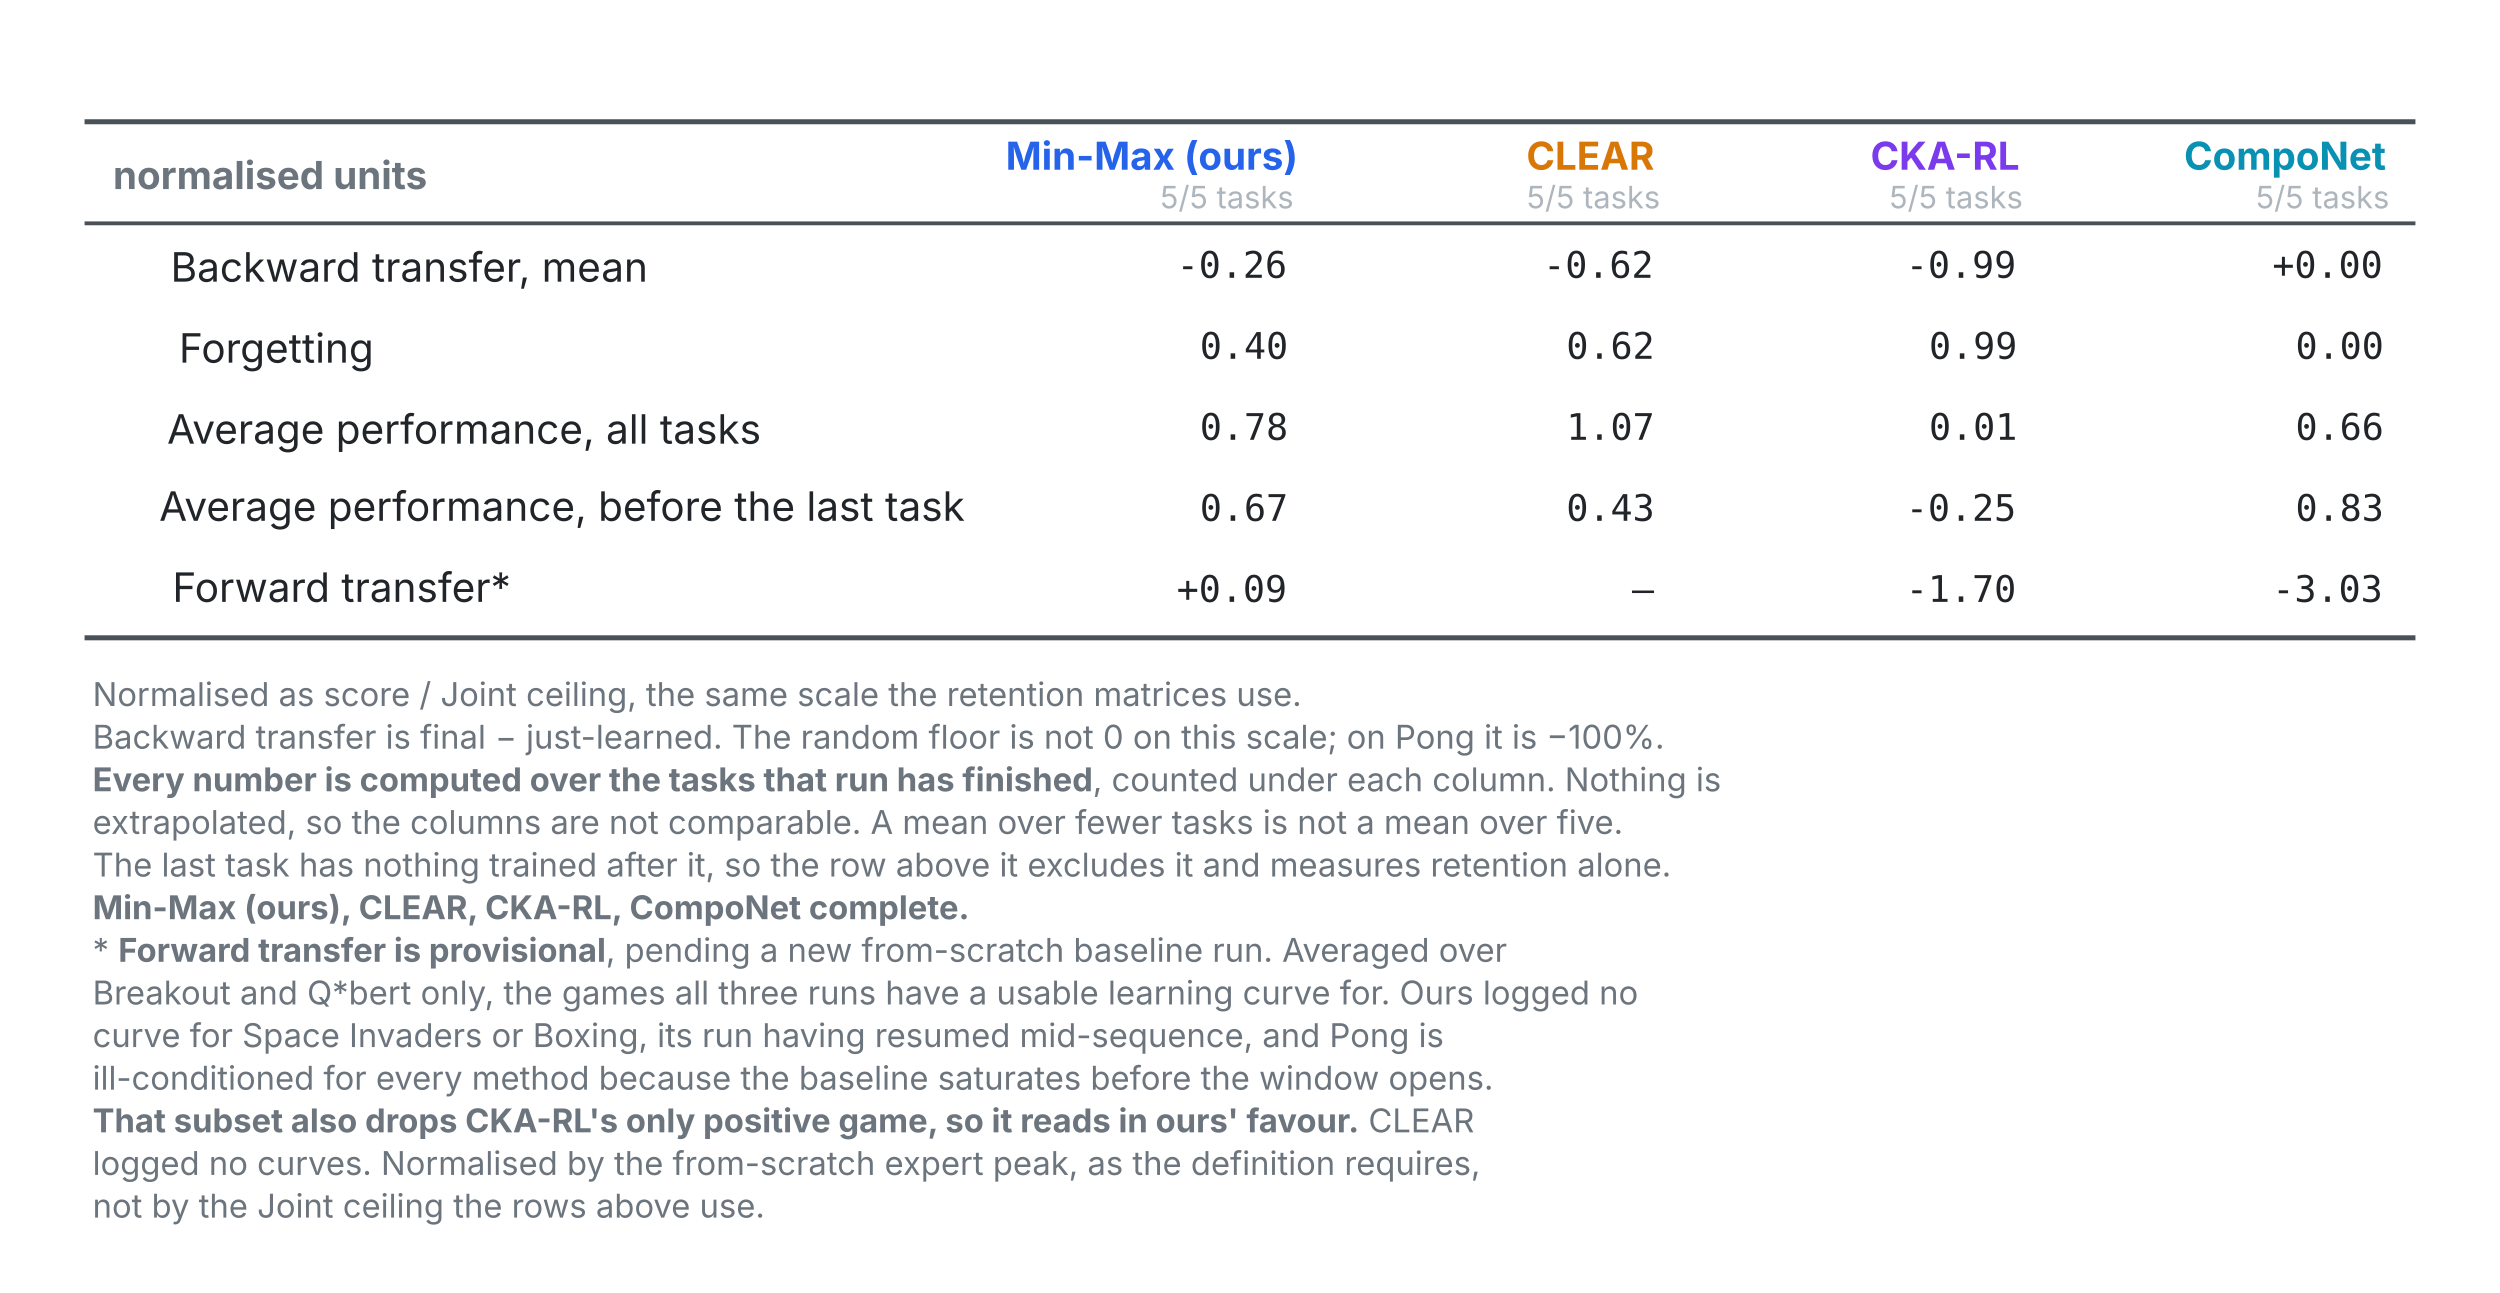
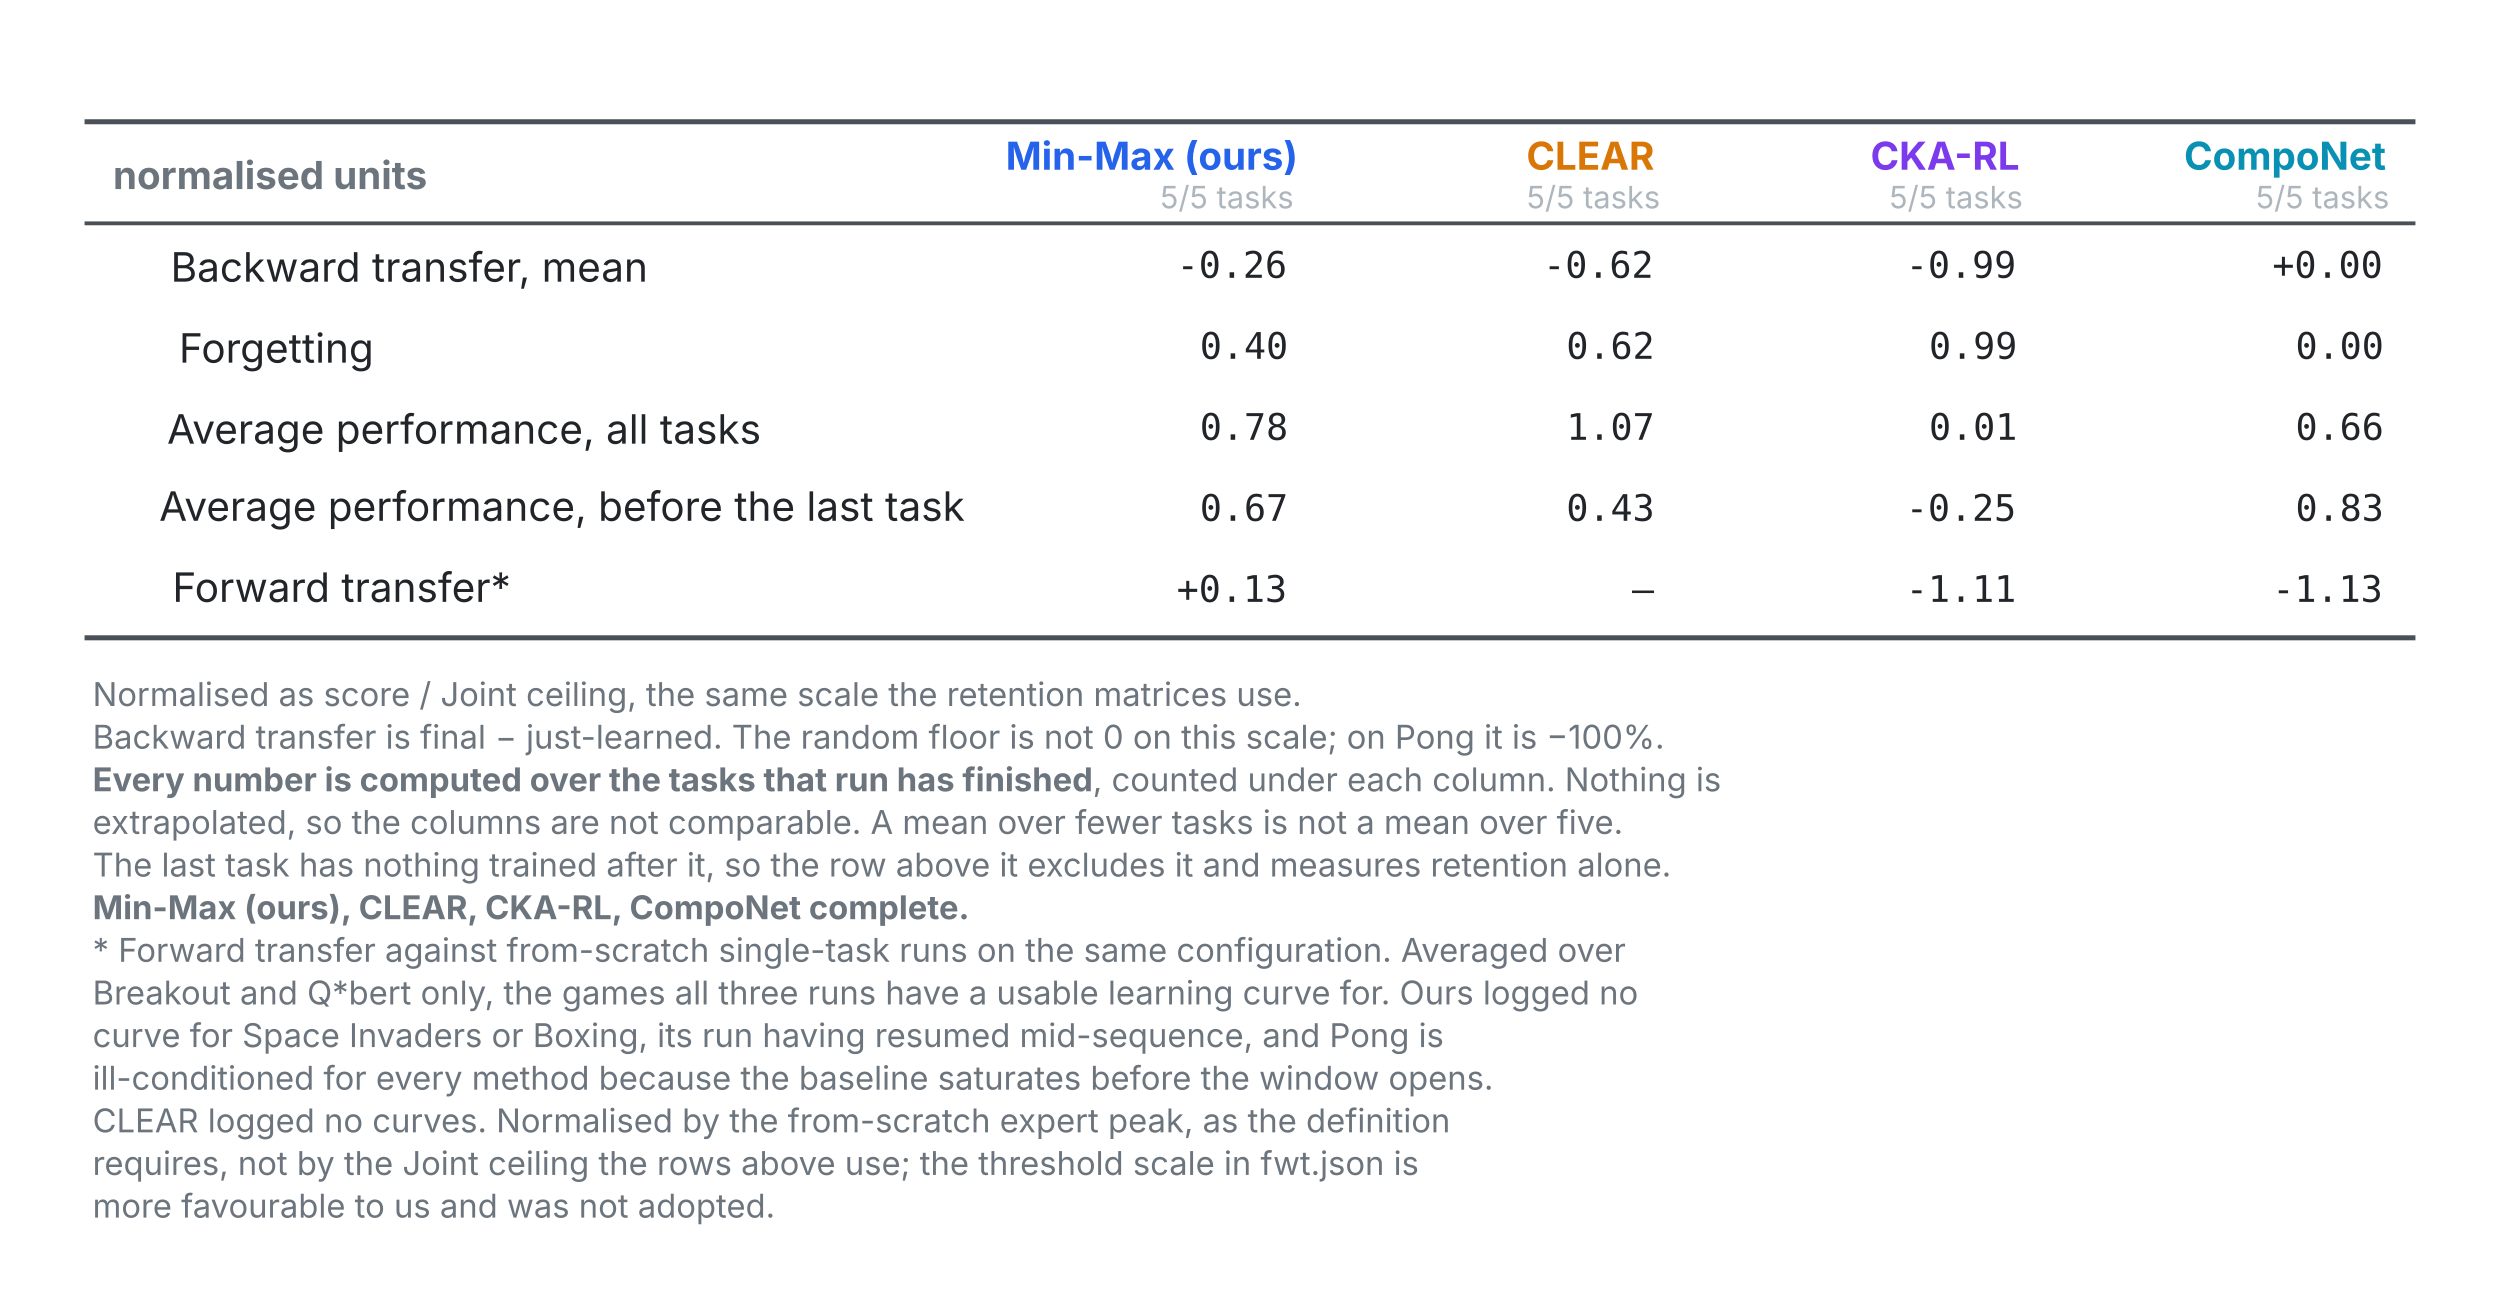
<svg xmlns="http://www.w3.org/2000/svg" class="main-svg" width="648" height="335" style="" viewBox="0 0 648 335">
  <rect x="0" y="0" width="648" height="335" style="fill: rgb(255, 255, 255); fill-opacity: 1;" />
-   <defs id="defs-a5ed9b">
+   <defs id="defs-9890bd">
    <g class="clips">
-       <clipPath id="clipa5ed9bxyplot" class="plotclip">
+       <clipPath id="clip9890bdxyplot" class="plotclip">
        <rect width="616" height="311" />
      </clipPath>
-       <clipPath class="axesclip" id="clipa5ed9bx">
+       <clipPath class="axesclip" id="clip9890bdx">
        <rect x="16" y="0" width="616" height="335" />
      </clipPath>
-       <clipPath class="axesclip" id="clipa5ed9by">
+       <clipPath class="axesclip" id="clip9890bdy">
        <rect x="0" y="14" width="648" height="311" />
      </clipPath>
-       <clipPath class="axesclip" id="clipa5ed9bxy">
+       <clipPath class="axesclip" id="clip9890bdxy">
        <rect x="16" y="14" width="616" height="311" />
      </clipPath>
    </g>
    <g class="gradients" />
    <g class="patterns" />
  </defs>
  <g class="bglayer" />
  <g class="layer-below">
    <g class="imagelayer" />
    <g class="shapelayer" />
  </g>
  <g class="cartesianlayer">
    <g class="subplot xy">
      <g class="layer-subplot">
        <g class="shapelayer" />
        <g class="imagelayer" />
      </g>
      <g class="minor-gridlayer">
        <g class="x" />
        <g class="y" />
      </g>
      <g class="gridlayer">
        <g class="x" />
        <g class="y" />
      </g>
      <g class="zerolinelayer" />
      <g class="layer-between">
        <g class="shapelayer" />
        <g class="imagelayer" />
      </g>
      <path class="xlines-below" />
      <path class="ylines-below" />
      <g class="overlines-below" />
      <g class="xaxislayer-below" />
      <g class="yaxislayer-below" />
      <g class="overaxes-below" />
      <g class="overplot">
-         <g class="xy" transform="translate(16,14)" clip-path="url(#clipa5ed9bxyplot)">
+         <g class="xy" transform="translate(16,14)" clip-path="url(#clip9890bdxyplot)">
          <g class="scatterlayer mlayer">
-             <g class="trace scatter trace10eb70" style="stroke-miterlimit: 2; opacity: 1;">
+             <g class="trace scatter trace9f52de" style="stroke-miterlimit: 2; opacity: 1;">
              <g class="fills" />
              <g class="errorbars" />
              <g class="lines" />
              <g class="points" />
              <g class="text" />
            </g>
          </g>
        </g>
      </g>
      <g class="zerolinelayer-above" />
      <path class="xlines-above crisp" d="M0,0" style="fill: none;" />
      <path class="ylines-above crisp" d="M0,0" style="fill: none;" />
      <g class="overlines-above" />
      <g class="xaxislayer-above" />
      <g class="yaxislayer-above" />
      <g class="overaxes-above" />
    </g>
  </g>
  <g class="polarlayer" />
  <g class="smithlayer" />
  <g class="ternarylayer" />
  <g class="geolayer" />
  <g class="funnelarealayer" />
  <g class="pielayer" />
  <g class="iciclelayer" />
  <g class="treemaplayer" />
  <g class="sunburstlayer" />
  <g class="glimages" />
-   <defs id="topdefs-a5ed9b">
+   <defs id="topdefs-9890bd">
    <g class="clips" />
  </defs>
  <g class="layer-above">
    <g class="imagelayer" />
    <g class="shapelayer">
-       <g class="shape-group" data-index="0" clip-path="url(#clipa5ed9bxy)">
+       <g class="shape-group" data-index="0" clip-path="url(#clip9890bdxy)">
        <path data-index="0" fill-rule="evenodd" d="M21.92,31.56L626.08,31.56" style="opacity: 1; stroke: rgb(73, 80, 87); stroke-opacity: 1; fill: rgb(0, 0, 0); fill-opacity: 0; stroke-width: 1.3px;" />
      </g>
-       <g class="shape-group" data-index="1" clip-path="url(#clipa5ed9bxy)">
+       <g class="shape-group" data-index="1" clip-path="url(#clip9890bdxy)">
        <path data-index="1" fill-rule="evenodd" d="M21.92,57.89L626.08,57.89" style="opacity: 1; stroke: rgb(73, 80, 87); stroke-opacity: 1; fill: rgb(0, 0, 0); fill-opacity: 0; stroke-width: 1px;" />
      </g>
-       <g class="shape-group" data-index="2" clip-path="url(#clipa5ed9bxy)">
+       <g class="shape-group" data-index="2" clip-path="url(#clip9890bdxy)">
        <path data-index="2" fill-rule="evenodd" d="M21.92,165.32L626.08,165.32" style="opacity: 1; stroke: rgb(73, 80, 87); stroke-opacity: 1; fill: rgb(0, 0, 0); fill-opacity: 0; stroke-width: 1.3px;" />
      </g>
    </g>
  </g>
  <g class="infolayer">
    <g class="g-gtitle" />
    <g class="annotation" data-index="0" style="opacity: 1;">
      <g class="annotation-text-g" transform="rotate(0,298.35,39.92)">
        <g class="cursor-pointer" transform="translate(261,32)">
          <rect class="bg" x="0.5" y="0.5" width="74" height="15" style="stroke-width: 1px; stroke: rgb(0, 0, 0); stroke-opacity: 0; fill: rgb(0, 0, 0); fill-opacity: 0;" />
          <text class="annotation-text" text-anchor="middle" x="37.555" y="12" style="font-family: Inter, Helvetica, Arial, sans-serif; font-size: 10px; fill: rgb(37, 99, 235); fill-opacity: 1; white-space: pre;">
            <tspan style="font-weight:bold">Min-Max (ours)</tspan>
          </text>
        </g>
      </g>
    </g>
    <g class="annotation" data-index="1" style="opacity: 1;">
      <g class="annotation-text-g" transform="rotate(0,317.85,51.62)">
        <g class="cursor-pointer" transform="translate(300,45)">
          <rect class="bg" x="0.5" y="0.5" width="35" height="12" style="stroke-width: 1px; stroke: rgb(0, 0, 0); stroke-opacity: 0; fill: rgb(0, 0, 0); fill-opacity: 0;" />
          <text class="annotation-text" text-anchor="middle" x="18.008" y="9" style="font-family: Inter, Helvetica, Arial, sans-serif; font-size: 8px; fill: rgb(173, 181, 189); fill-opacity: 1; white-space: pre;">5/5 tasks</text>
        </g>
      </g>
    </g>
    <g class="annotation" data-index="2" style="opacity: 1;">
      <g class="annotation-text-g" transform="rotate(0,411.62,39.92)">
        <g class="cursor-pointer" transform="translate(393,32)">
          <rect class="bg" x="0.5" y="0.5" width="37" height="15" style="stroke-width: 1px; stroke: rgb(0, 0, 0); stroke-opacity: 0; fill: rgb(0, 0, 0); fill-opacity: 0;" />
          <text class="annotation-text" text-anchor="middle" x="19.227" y="12" style="font-family: Inter, Helvetica, Arial, sans-serif; font-size: 10px; fill: rgb(217, 119, 6); fill-opacity: 1; white-space: pre;">
            <tspan style="font-weight:bold">CLEAR</tspan>
          </text>
        </g>
      </g>
    </g>
    <g class="annotation" data-index="3" style="opacity: 1;">
      <g class="annotation-text-g" transform="rotate(0,412.62,51.62)">
        <g class="cursor-pointer" transform="translate(395,45)">
          <rect class="bg" x="0.5" y="0.5" width="35" height="12" style="stroke-width: 1px; stroke: rgb(0, 0, 0); stroke-opacity: 0; fill: rgb(0, 0, 0); fill-opacity: 0;" />
          <text class="annotation-text" text-anchor="middle" x="18.008" y="9" style="font-family: Inter, Helvetica, Arial, sans-serif; font-size: 8px; fill: rgb(173, 181, 189); fill-opacity: 1; white-space: pre;">5/5 tasks</text>
        </g>
      </g>
    </g>
    <g class="annotation" data-index="4" style="opacity: 1;">
      <g class="annotation-text-g" transform="rotate(0,504.38,39.92)">
        <g class="cursor-pointer" transform="translate(483,32)">
          <rect class="bg" x="0.5" y="0.5" width="41" height="15" style="stroke-width: 1px; stroke: rgb(0, 0, 0); stroke-opacity: 0; fill: rgb(0, 0, 0); fill-opacity: 0;" />
          <text class="annotation-text" text-anchor="middle" x="21.164" y="12" style="font-family: Inter, Helvetica, Arial, sans-serif; font-size: 10px; fill: rgb(124, 58, 237); fill-opacity: 1; white-space: pre;">
            <tspan style="font-weight:bold">CKA-RL</tspan>
          </text>
        </g>
      </g>
    </g>
    <g class="annotation" data-index="5" style="opacity: 1;">
      <g class="annotation-text-g" transform="rotate(0,507.38,51.62)">
        <g class="cursor-pointer" transform="translate(489,45)">
          <rect class="bg" x="0.5" y="0.5" width="35" height="12" style="stroke-width: 1px; stroke: rgb(0, 0, 0); stroke-opacity: 0; fill: rgb(0, 0, 0); fill-opacity: 0;" />
          <text class="annotation-text" text-anchor="middle" x="18.008" y="9" style="font-family: Inter, Helvetica, Arial, sans-serif; font-size: 8px; fill: rgb(173, 181, 189); fill-opacity: 1; white-space: pre;">5/5 tasks</text>
        </g>
      </g>
    </g>
    <g class="annotation" data-index="6" style="opacity: 1;">
      <g class="annotation-text-g" transform="rotate(0,592.65,39.92)">
        <g class="cursor-pointer" transform="translate(565,32)">
          <rect class="bg" x="0.5" y="0.5" width="54" height="15" style="stroke-width: 1px; stroke: rgb(0, 0, 0); stroke-opacity: 0; fill: rgb(0, 0, 0); fill-opacity: 0;" />
          <text class="annotation-text" text-anchor="middle" x="27.281" y="12" style="font-family: Inter, Helvetica, Arial, sans-serif; font-size: 10px; fill: rgb(8, 145, 178); fill-opacity: 1; white-space: pre;">
            <tspan style="font-weight:bold">CompoNet</tspan>
          </text>
        </g>
      </g>
    </g>
    <g class="annotation" data-index="7" style="opacity: 1;">
      <g class="annotation-text-g" transform="rotate(0,602.15,51.62)">
        <g class="cursor-pointer" transform="translate(584,45)">
          <rect class="bg" x="0.5" y="0.5" width="35" height="12" style="stroke-width: 1px; stroke: rgb(0, 0, 0); stroke-opacity: 0; fill: rgb(0, 0, 0); fill-opacity: 0;" />
          <text class="annotation-text" text-anchor="middle" x="18.008" y="9" style="font-family: Inter, Helvetica, Arial, sans-serif; font-size: 8px; fill: rgb(173, 181, 189); fill-opacity: 1; white-space: pre;">5/5 tasks</text>
        </g>
      </g>
    </g>
    <g class="annotation" data-index="8" style="opacity: 1;">
      <g class="annotation-text-g" transform="rotate(0,69.85,45.35)">
        <g class="cursor-pointer" transform="translate(28,37)">
          <rect class="bg" x="0.5" y="0.5" width="83" height="15" style="stroke-width: 1px; stroke: rgb(0, 0, 0); stroke-opacity: 0; fill: rgb(0, 0, 0); fill-opacity: 0;" />
          <text class="annotation-text" text-anchor="middle" x="42.008" y="12" style="font-family: Inter, Helvetica, Arial, sans-serif; font-size: 10px; fill: rgb(108, 117, 125); fill-opacity: 1; white-space: pre;">
            <tspan style="font-weight:bold">normalised units</tspan>
          </text>
        </g>
      </g>
    </g>
    <g class="annotation" data-index="9" style="opacity: 1;">
      <g class="annotation-text-g" transform="rotate(0,105.62,68.76)">
        <g class="cursor-pointer" transform="translate(46,61)">
          <rect class="bg" x="0.5" y="0.5" width="119" height="15" style="stroke-width: 1px; stroke: rgb(0, 0, 0); stroke-opacity: 0; fill: rgb(0, 0, 0); fill-opacity: 0;" />
          <text class="annotation-text" text-anchor="middle" x="60.078" y="12" style="font-family: Inter, Helvetica, Arial, sans-serif; font-size: 10.5px; fill: rgb(33, 37, 41); fill-opacity: 1; white-space: pre;">Backward transfer, mean</text>
        </g>
      </g>
    </g>
    <g class="annotation" data-index="10" style="opacity: 1;">
      <g class="annotation-text-g" transform="rotate(0,319.35,68.76)">
        <g class="cursor-pointer" transform="translate(303,61)">
          <rect class="bg" x="0.5" y="0.5" width="32" height="14" style="stroke-width: 1px; stroke: rgb(0, 0, 0); stroke-opacity: 0; fill: rgb(0, 0, 0); fill-opacity: 0;" />
          <text class="annotation-text" text-anchor="middle" x="16.305" y="11" style="font-family: 'JetBrains Mono', Menlo, Consolas, monospace; font-size: 9.5px; fill: rgb(33, 37, 41); fill-opacity: 1; white-space: pre;">-0.26</text>
        </g>
      </g>
    </g>
    <g class="annotation" data-index="11" style="opacity: 1;">
      <g class="annotation-text-g" transform="rotate(0,414.12,68.76)">
        <g class="cursor-pointer" transform="translate(398,61)">
          <rect class="bg" x="0.5" y="0.5" width="32" height="14" style="stroke-width: 1px; stroke: rgb(0, 0, 0); stroke-opacity: 0; fill: rgb(0, 0, 0); fill-opacity: 0;" />
          <text class="annotation-text" text-anchor="middle" x="16.305" y="11" style="font-family: 'JetBrains Mono', Menlo, Consolas, monospace; font-size: 9.5px; fill: rgb(33, 37, 41); fill-opacity: 1; white-space: pre;">-0.62</text>
        </g>
      </g>
    </g>
    <g class="annotation" data-index="12" style="opacity: 1;">
      <g class="annotation-text-g" transform="rotate(0,508.88,68.76)">
        <g class="cursor-pointer" transform="translate(492,61)">
          <rect class="bg" x="0.5" y="0.5" width="32" height="14" style="stroke-width: 1px; stroke: rgb(0, 0, 0); stroke-opacity: 0; fill: rgb(0, 0, 0); fill-opacity: 0;" />
          <text class="annotation-text" text-anchor="middle" x="16.305" y="11" style="font-family: 'JetBrains Mono', Menlo, Consolas, monospace; font-size: 9.5px; fill: rgb(33, 37, 41); fill-opacity: 1; white-space: pre;">-0.99</text>
        </g>
      </g>
    </g>
    <g class="annotation" data-index="13" style="opacity: 1;">
      <g class="annotation-text-g" transform="rotate(0,603.65,68.76)">
        <g class="cursor-pointer" transform="translate(587,61)">
          <rect class="bg" x="0.5" y="0.5" width="32" height="14" style="stroke-width: 1px; stroke: rgb(0, 0, 0); stroke-opacity: 0; fill: rgb(0, 0, 0); fill-opacity: 0;" />
          <text class="annotation-text" text-anchor="middle" x="16.305" y="11" style="font-family: 'JetBrains Mono', Menlo, Consolas, monospace; font-size: 9.5px; fill: rgb(33, 37, 41); fill-opacity: 1; white-space: pre;">+0.00</text>
        </g>
      </g>
    </g>
    <g class="annotation" data-index="14" style="opacity: 1;">
      <g class="annotation-text-g" transform="rotate(0,71.12,89.66)">
        <g class="cursor-pointer" transform="translate(46,82)">
          <rect class="bg" x="0.5" y="0.5" width="50" height="15" style="stroke-width: 1px; stroke: rgb(0, 0, 0); stroke-opacity: 0; fill: rgb(0, 0, 0); fill-opacity: 0;" />
          <text class="annotation-text" text-anchor="middle" x="25.641" y="12" style="font-family: Inter, Helvetica, Arial, sans-serif; font-size: 10.5px; fill: rgb(33, 37, 41); fill-opacity: 1; white-space: pre;">Forgetting</text>
        </g>
      </g>
    </g>
    <g class="annotation" data-index="15" style="opacity: 1;">
      <g class="annotation-text-g" transform="rotate(0,322.35,89.66)">
        <g class="cursor-pointer" transform="translate(309,82)">
          <rect class="bg" x="0.5" y="0.5" width="26" height="14" style="stroke-width: 1px; stroke: rgb(0, 0, 0); stroke-opacity: 0; fill: rgb(0, 0, 0); fill-opacity: 0;" />
          <text class="annotation-text" text-anchor="middle" x="13.445" y="11" style="font-family: 'JetBrains Mono', Menlo, Consolas, monospace; font-size: 9.5px; fill: rgb(33, 37, 41); fill-opacity: 1; white-space: pre;">0.40</text>
        </g>
      </g>
    </g>
    <g class="annotation" data-index="16" style="opacity: 1;">
      <g class="annotation-text-g" transform="rotate(0,417.12,89.66)">
        <g class="cursor-pointer" transform="translate(404,82)">
          <rect class="bg" x="0.5" y="0.5" width="26" height="14" style="stroke-width: 1px; stroke: rgb(0, 0, 0); stroke-opacity: 0; fill: rgb(0, 0, 0); fill-opacity: 0;" />
          <text class="annotation-text" text-anchor="middle" x="13.445" y="11" style="font-family: 'JetBrains Mono', Menlo, Consolas, monospace; font-size: 9.5px; fill: rgb(33, 37, 41); fill-opacity: 1; white-space: pre;">0.62</text>
        </g>
      </g>
    </g>
    <g class="annotation" data-index="17" style="opacity: 1;">
      <g class="annotation-text-g" transform="rotate(0,511.88,89.66)">
        <g class="cursor-pointer" transform="translate(498,82)">
          <rect class="bg" x="0.5" y="0.5" width="26" height="14" style="stroke-width: 1px; stroke: rgb(0, 0, 0); stroke-opacity: 0; fill: rgb(0, 0, 0); fill-opacity: 0;" />
          <text class="annotation-text" text-anchor="middle" x="13.445" y="11" style="font-family: 'JetBrains Mono', Menlo, Consolas, monospace; font-size: 9.5px; fill: rgb(33, 37, 41); fill-opacity: 1; white-space: pre;">0.99</text>
        </g>
      </g>
    </g>
    <g class="annotation" data-index="18" style="opacity: 1;">
      <g class="annotation-text-g" transform="rotate(0,606.65,89.66)">
        <g class="cursor-pointer" transform="translate(593,82)">
          <rect class="bg" x="0.5" y="0.5" width="26" height="14" style="stroke-width: 1px; stroke: rgb(0, 0, 0); stroke-opacity: 0; fill: rgb(0, 0, 0); fill-opacity: 0;" />
          <text class="annotation-text" text-anchor="middle" x="13.445" y="11" style="font-family: 'JetBrains Mono', Menlo, Consolas, monospace; font-size: 9.5px; fill: rgb(33, 37, 41); fill-opacity: 1; white-space: pre;">0.00</text>
        </g>
      </g>
    </g>
    <g class="annotation" data-index="19" style="opacity: 1;">
      <g class="annotation-text-g" transform="rotate(0,120.12,110.56)">
        <g class="cursor-pointer" transform="translate(46,103)">
          <rect class="bg" x="0.5" y="0.5" width="148" height="15" style="stroke-width: 1px; stroke: rgb(0, 0, 0); stroke-opacity: 0; fill: rgb(0, 0, 0); fill-opacity: 0;" />
          <text class="annotation-text" text-anchor="middle" x="74.281" y="12" style="font-family: Inter, Helvetica, Arial, sans-serif; font-size: 10.5px; fill: rgb(33, 37, 41); fill-opacity: 1; white-space: pre;">Average performance, all tasks</text>
        </g>
      </g>
    </g>
    <g class="annotation" data-index="20" style="opacity: 1;">
      <g class="annotation-text-g" transform="rotate(0,322.35,110.56)">
        <g class="cursor-pointer" transform="translate(309,103)">
          <rect class="bg" x="0.5" y="0.5" width="26" height="14" style="stroke-width: 1px; stroke: rgb(0, 0, 0); stroke-opacity: 0; fill: rgb(0, 0, 0); fill-opacity: 0;" />
          <text class="annotation-text" text-anchor="middle" x="13.445" y="11" style="font-family: 'JetBrains Mono', Menlo, Consolas, monospace; font-size: 9.5px; fill: rgb(33, 37, 41); fill-opacity: 1; white-space: pre;">0.78</text>
        </g>
      </g>
    </g>
    <g class="annotation" data-index="21" style="opacity: 1;">
      <g class="annotation-text-g" transform="rotate(0,417.12,110.56)">
        <g class="cursor-pointer" transform="translate(404,103)">
          <rect class="bg" x="0.5" y="0.5" width="26" height="14" style="stroke-width: 1px; stroke: rgb(0, 0, 0); stroke-opacity: 0; fill: rgb(0, 0, 0); fill-opacity: 0;" />
          <text class="annotation-text" text-anchor="middle" x="13.445" y="11" style="font-family: 'JetBrains Mono', Menlo, Consolas, monospace; font-size: 9.5px; fill: rgb(33, 37, 41); fill-opacity: 1; white-space: pre;">1.07</text>
        </g>
      </g>
    </g>
    <g class="annotation" data-index="22" style="opacity: 1;">
      <g class="annotation-text-g" transform="rotate(0,511.88,110.56)">
        <g class="cursor-pointer" transform="translate(498,103)">
          <rect class="bg" x="0.5" y="0.5" width="26" height="14" style="stroke-width: 1px; stroke: rgb(0, 0, 0); stroke-opacity: 0; fill: rgb(0, 0, 0); fill-opacity: 0;" />
          <text class="annotation-text" text-anchor="middle" x="13.445" y="11" style="font-family: 'JetBrains Mono', Menlo, Consolas, monospace; font-size: 9.5px; fill: rgb(33, 37, 41); fill-opacity: 1; white-space: pre;">0.01</text>
        </g>
      </g>
    </g>
    <g class="annotation" data-index="23" style="opacity: 1;">
      <g class="annotation-text-g" transform="rotate(0,606.65,110.56)">
        <g class="cursor-pointer" transform="translate(593,103)">
          <rect class="bg" x="0.5" y="0.5" width="26" height="14" style="stroke-width: 1px; stroke: rgb(0, 0, 0); stroke-opacity: 0; fill: rgb(0, 0, 0); fill-opacity: 0;" />
          <text class="annotation-text" text-anchor="middle" x="13.445" y="11" style="font-family: 'JetBrains Mono', Menlo, Consolas, monospace; font-size: 9.5px; fill: rgb(33, 37, 41); fill-opacity: 1; white-space: pre;">0.66</text>
        </g>
      </g>
    </g>
    <g class="annotation" data-index="24" style="opacity: 1;">
      <g class="annotation-text-g" transform="rotate(0,145.12,131.46)">
        <g class="cursor-pointer" transform="translate(46,123)">
          <rect class="bg" x="0.5" y="0.5" width="198" height="15" style="stroke-width: 1px; stroke: rgb(0, 0, 0); stroke-opacity: 0; fill: rgb(0, 0, 0); fill-opacity: 0;" />
          <text class="annotation-text" text-anchor="middle" x="99.672" y="12" style="font-family: Inter, Helvetica, Arial, sans-serif; font-size: 10.5px; fill: rgb(33, 37, 41); fill-opacity: 1; white-space: pre;">Average performance, before the last task</text>
        </g>
      </g>
    </g>
    <g class="annotation" data-index="25" style="opacity: 1;">
      <g class="annotation-text-g" transform="rotate(0,322.35,131.46)">
        <g class="cursor-pointer" transform="translate(309,124)">
          <rect class="bg" x="0.5" y="0.5" width="26" height="14" style="stroke-width: 1px; stroke: rgb(0, 0, 0); stroke-opacity: 0; fill: rgb(0, 0, 0); fill-opacity: 0;" />
          <text class="annotation-text" text-anchor="middle" x="13.445" y="11" style="font-family: 'JetBrains Mono', Menlo, Consolas, monospace; font-size: 9.5px; fill: rgb(33, 37, 41); fill-opacity: 1; white-space: pre;">0.67</text>
        </g>
      </g>
    </g>
    <g class="annotation" data-index="26" style="opacity: 1;">
      <g class="annotation-text-g" transform="rotate(0,417.12,131.46)">
        <g class="cursor-pointer" transform="translate(404,124)">
          <rect class="bg" x="0.5" y="0.5" width="26" height="14" style="stroke-width: 1px; stroke: rgb(0, 0, 0); stroke-opacity: 0; fill: rgb(0, 0, 0); fill-opacity: 0;" />
          <text class="annotation-text" text-anchor="middle" x="13.445" y="11" style="font-family: 'JetBrains Mono', Menlo, Consolas, monospace; font-size: 9.5px; fill: rgb(33, 37, 41); fill-opacity: 1; white-space: pre;">0.43</text>
        </g>
      </g>
    </g>
    <g class="annotation" data-index="27" style="opacity: 1;">
      <g class="annotation-text-g" transform="rotate(0,508.88,131.46)">
        <g class="cursor-pointer" transform="translate(492,124)">
          <rect class="bg" x="0.5" y="0.5" width="32" height="14" style="stroke-width: 1px; stroke: rgb(0, 0, 0); stroke-opacity: 0; fill: rgb(0, 0, 0); fill-opacity: 0;" />
          <text class="annotation-text" text-anchor="middle" x="16.305" y="11" style="font-family: 'JetBrains Mono', Menlo, Consolas, monospace; font-size: 9.5px; fill: rgb(33, 37, 41); fill-opacity: 1; white-space: pre;">-0.25</text>
        </g>
      </g>
    </g>
    <g class="annotation" data-index="28" style="opacity: 1;">
      <g class="annotation-text-g" transform="rotate(0,606.65,131.46)">
        <g class="cursor-pointer" transform="translate(593,124)">
          <rect class="bg" x="0.5" y="0.5" width="26" height="14" style="stroke-width: 1px; stroke: rgb(0, 0, 0); stroke-opacity: 0; fill: rgb(0, 0, 0); fill-opacity: 0;" />
          <text class="annotation-text" text-anchor="middle" x="13.445" y="11" style="font-family: 'JetBrains Mono', Menlo, Consolas, monospace; font-size: 9.5px; fill: rgb(33, 37, 41); fill-opacity: 1; white-space: pre;">0.83</text>
        </g>
      </g>
    </g>
    <g class="annotation" data-index="29" style="opacity: 1;">
      <g class="annotation-text-g" transform="rotate(0,88.12,152.36)">
        <g class="cursor-pointer" transform="translate(46,144)">
          <rect class="bg" x="0.5" y="0.5" width="84" height="15" style="stroke-width: 1px; stroke: rgb(0, 0, 0); stroke-opacity: 0; fill: rgb(0, 0, 0); fill-opacity: 0;" />
          <text class="annotation-text" text-anchor="middle" x="42.555" y="12" style="font-family: Inter, Helvetica, Arial, sans-serif; font-size: 10.5px; fill: rgb(33, 37, 41); fill-opacity: 1; white-space: pre;">Forward transfer*</text>
        </g>
      </g>
    </g>
    <g class="annotation" data-index="30" style="opacity: 1;">
      <g class="annotation-text-g" transform="rotate(0,319.35,152.36)">
        <g class="cursor-pointer" transform="translate(303,145)">
          <rect class="bg" x="0.5" y="0.5" width="32" height="14" style="stroke-width: 1px; stroke: rgb(0, 0, 0); stroke-opacity: 0; fill: rgb(0, 0, 0); fill-opacity: 0;" />
-           <text class="annotation-text" text-anchor="middle" x="16.305" y="11" style="font-family: 'JetBrains Mono', Menlo, Consolas, monospace; font-size: 9.5px; fill: rgb(33, 37, 41); fill-opacity: 1; white-space: pre;">+0.09</text>
+           <text class="annotation-text" text-anchor="middle" x="16.305" y="11" style="font-family: 'JetBrains Mono', Menlo, Consolas, monospace; font-size: 9.5px; fill: rgb(33, 37, 41); fill-opacity: 1; white-space: pre;">+0.13</text>
        </g>
      </g>
    </g>
    <g class="annotation" data-index="31" style="opacity: 1;">
      <g class="annotation-text-g" transform="rotate(0,425.62,152.36)">
        <g class="cursor-pointer" transform="translate(421,145)">
          <rect class="bg" x="0.5" y="0.5" width="9" height="14" style="stroke-width: 1px; stroke: rgb(0, 0, 0); stroke-opacity: 0; fill: rgb(0, 0, 0); fill-opacity: 0;" />
          <text class="annotation-text" text-anchor="middle" x="4.867" y="11" style="font-family: 'JetBrains Mono', Menlo, Consolas, monospace; font-size: 9.5px; fill: rgb(33, 37, 41); fill-opacity: 1; white-space: pre;">—</text>
        </g>
      </g>
    </g>
    <g class="annotation" data-index="32" style="opacity: 1;">
      <g class="annotation-text-g" transform="rotate(0,508.88,152.36)">
        <g class="cursor-pointer" transform="translate(492,145)">
          <rect class="bg" x="0.5" y="0.5" width="32" height="14" style="stroke-width: 1px; stroke: rgb(0, 0, 0); stroke-opacity: 0; fill: rgb(0, 0, 0); fill-opacity: 0;" />
-           <text class="annotation-text" text-anchor="middle" x="16.305" y="11" style="font-family: 'JetBrains Mono', Menlo, Consolas, monospace; font-size: 9.5px; fill: rgb(33, 37, 41); fill-opacity: 1; white-space: pre;">-1.70</text>
+           <text class="annotation-text" text-anchor="middle" x="16.305" y="11" style="font-family: 'JetBrains Mono', Menlo, Consolas, monospace; font-size: 9.5px; fill: rgb(33, 37, 41); fill-opacity: 1; white-space: pre;">-1.11</text>
        </g>
      </g>
    </g>
    <g class="annotation" data-index="33" style="opacity: 1;">
      <g class="annotation-text-g" transform="rotate(0,603.65,152.36)">
        <g class="cursor-pointer" transform="translate(587,145)">
          <rect class="bg" x="0.5" y="0.5" width="32" height="14" style="stroke-width: 1px; stroke: rgb(0, 0, 0); stroke-opacity: 0; fill: rgb(0, 0, 0); fill-opacity: 0;" />
-           <text class="annotation-text" text-anchor="middle" x="16.305" y="11" style="font-family: 'JetBrains Mono', Menlo, Consolas, monospace; font-size: 9.5px; fill: rgb(33, 37, 41); fill-opacity: 1; white-space: pre;">-3.03</text>
+           <text class="annotation-text" text-anchor="middle" x="16.305" y="11" style="font-family: 'JetBrains Mono', Menlo, Consolas, monospace; font-size: 9.5px; fill: rgb(33, 37, 41); fill-opacity: 1; white-space: pre;">-1.13</text>
        </g>
      </g>
    </g>
    <g class="annotation" data-index="34" style="opacity: 1;">
      <g class="annotation-text-g" transform="rotate(0,227.42,246.76)">
        <g class="cursor-pointer" transform="translate(22,173)">
          <rect class="bg" x="0.5" y="0.5" width="410" height="146" style="stroke-width: 1px; stroke: rgb(0, 0, 0); stroke-opacity: 0; fill: rgb(0, 0, 0); fill-opacity: 0;" />
          <text class="annotation-text" text-anchor="start" x="2" y="10" style="font-family: Inter, Helvetica, Arial, sans-serif; font-size: 8.5px; fill: rgb(108, 117, 125); fill-opacity: 1; white-space: pre;">
            <tspan class="line" dy="0em" x="2" y="10">Normalised as score / Joint ceiling, the same scale the retention matrices use.</tspan>
            <tspan class="line" dy="1.3em" x="2" y="10">Backward transfer is final − just-learned. The random floor is not 0 on this scale; on Pong it is −100%.</tspan>
            <tspan class="line" dy="2.6em" x="2" y="10">
              <tspan style="font-weight:bold">Every number is computed over the tasks that run has finished</tspan>, counted under each column. Nothing is</tspan>
            <tspan class="line" dy="3.9em" x="2" y="10">extrapolated, so the columns are not comparable. A mean over fewer tasks is not a mean over five.</tspan>
            <tspan class="line" dy="5.2em" x="2" y="10">The last task has nothing trained after it, so the row above it excludes it and measures retention alone.</tspan>
            <tspan class="line" dy="6.5em" x="2" y="10">
              <tspan style="font-weight:bold">Min-Max (ours), CLEAR, CKA-RL, CompoNet complete.</tspan>
            </tspan>
-             <tspan class="line" dy="7.8em" x="2" y="10">* <tspan style="font-weight:bold">Forward transfer is provisional</tspan>, pending a new from-scratch baseline run. Averaged over</tspan>
+             <tspan class="line" dy="7.8em" x="2" y="10">* Forward transfer against from-scratch single-task runs on the same configuration. Averaged over</tspan>
            <tspan class="line" dy="9.1em" x="2" y="10">   Breakout and Q*bert only, the games all three runs have a usable learning curve for. Ours logged no</tspan>
            <tspan class="line" dy="10.4em" x="2" y="10">   curve for Space Invaders or Boxing, its run having resumed mid-sequence, and Pong is</tspan>
            <tspan class="line" dy="11.7em" x="2" y="10">   ill-conditioned for every method because the baseline saturates before the window opens.</tspan>
-             <tspan class="line" dy="13em" x="2" y="10">
-               <tspan style="font-weight:bold">That subset also drops CKA-RL's only positive game, so it reads in ours' favour.</tspan> CLEAR</tspan>
-             <tspan class="line" dy="14.3em" x="2" y="10">   logged no curves. Normalised by the from-scratch expert peak, as the definition requires,</tspan>
-             <tspan class="line" dy="15.6em" x="2" y="10">   not by the Joint ceiling the rows above use.</tspan>
+             <tspan class="line" dy="13em" x="2" y="10">   CLEAR logged no curves. Normalised by the from-scratch expert peak, as the definition</tspan>
+             <tspan class="line" dy="14.3em" x="2" y="10">   requires, not by the Joint ceiling the rows above use; the threshold scale in fwt.json is</tspan>
+             <tspan class="line" dy="15.6em" x="2" y="10">   more favourable to us and was not adopted.</tspan>
          </text>
        </g>
      </g>
    </g>
  </g>
</svg>
